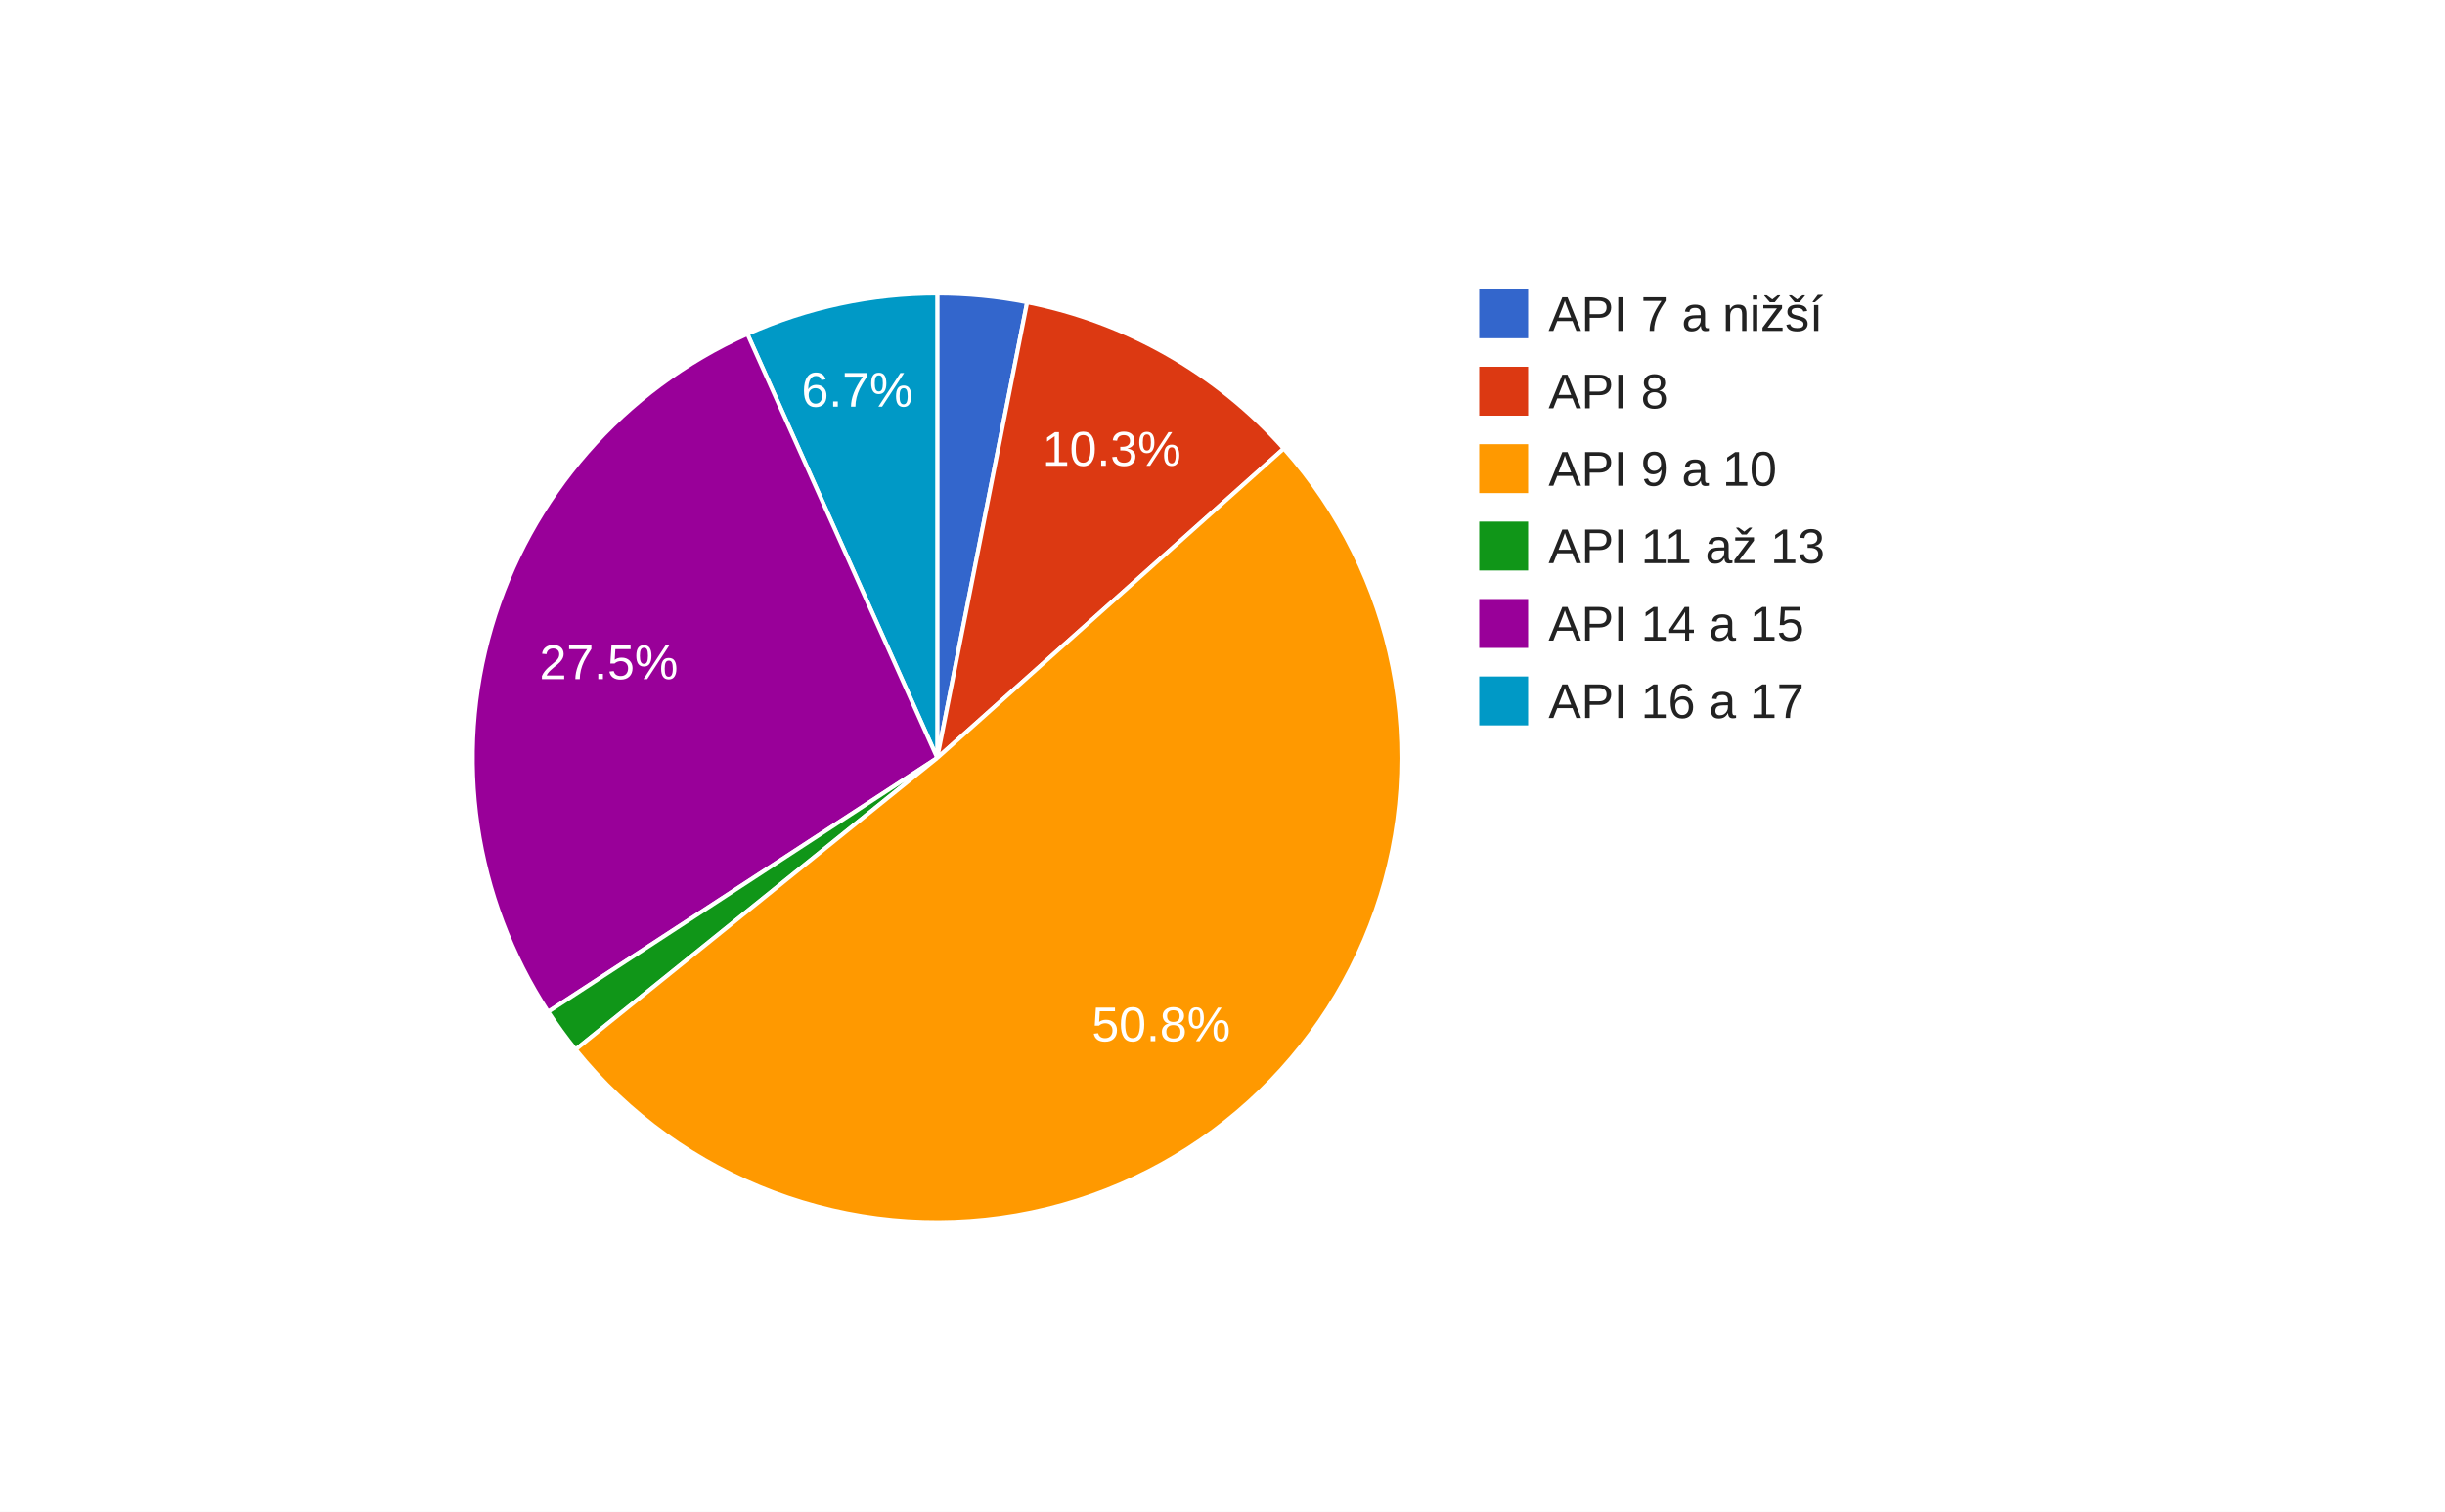
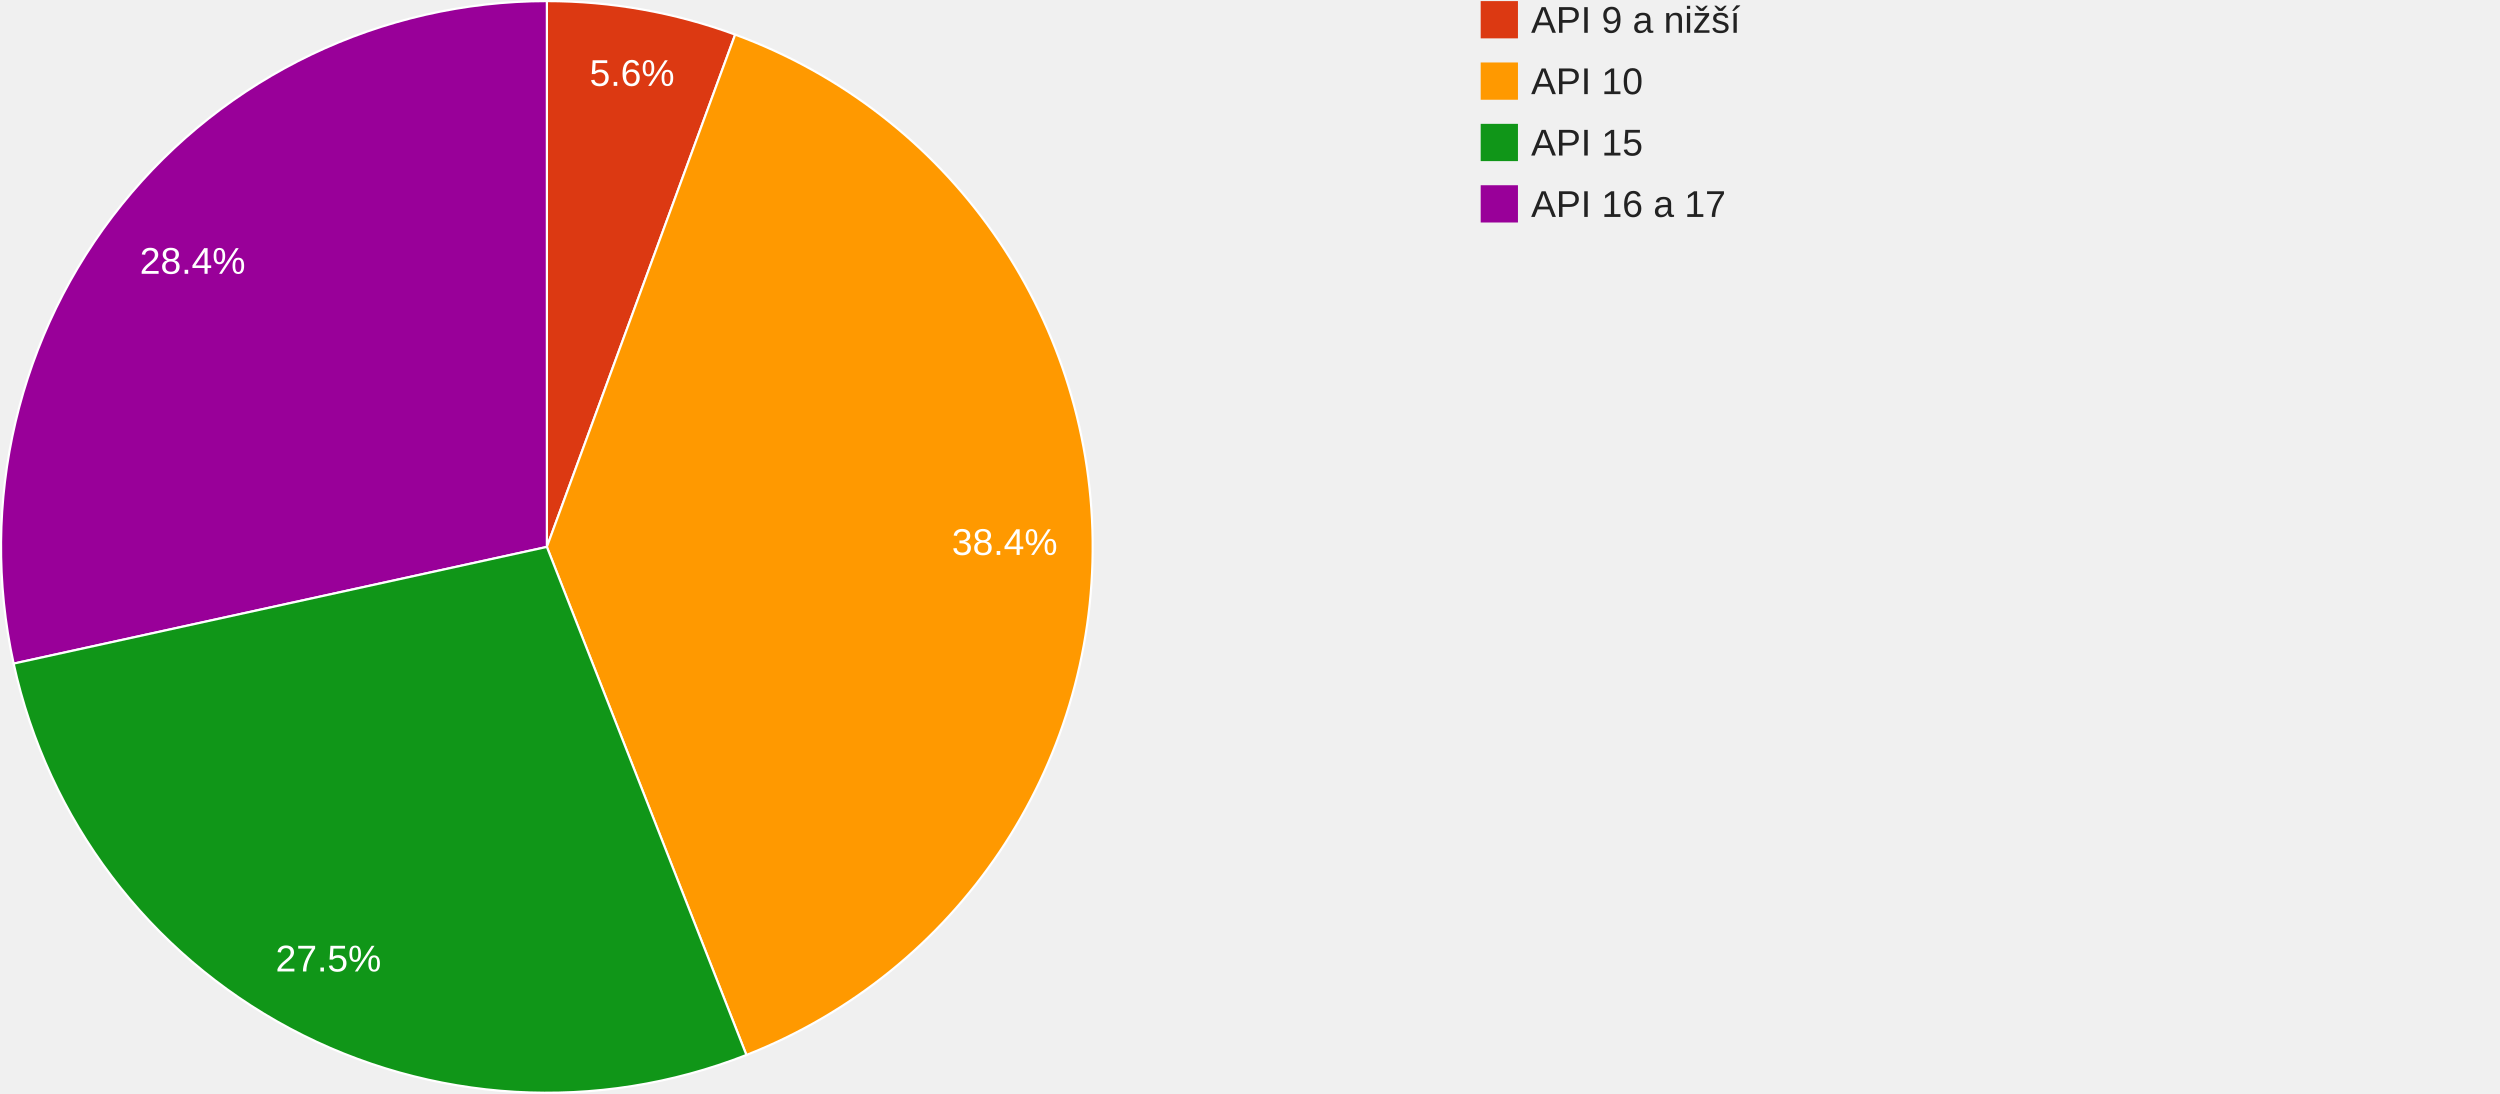
- <svg width="600" height="371" style="overflow: hidden;">
-   <defs id="defs" />
-   <rect x="0" y="0" width="600" height="371" stroke="none" stroke-width="0" fill="#ffffff" />
-   <g>
-     <rect x="363" y="71" width="123" height="107" stroke="none" stroke-width="0" fill-opacity="0" fill="#ffffff" />
-     <g>
-       <rect x="363" y="71" width="123" height="12" stroke="none" stroke-width="0" fill-opacity="0" fill="#ffffff" />
-       <g>
-         <text text-anchor="start" x="380" y="81.2" font-family="Arial" font-size="12" stroke="none" stroke-width="0" fill="#222222">API 7 a nižší</text>
+ <svg xmlns="http://www.w3.org/2000/svg" width="1140.472" height="498.98" id="svg2" version="1.1">
+   <defs id="defs3" />
+   <g id="layer1" transform="translate(455.4724,-177.6479)">
+     <g style="overflow:hidden" id="g3063" transform="translate(-889,24.1479)">
+       <g id="g2989">
+         <rect id="rect2991" height="101" width="465" y="154" x="1109" style="fill:#ffffff;fill-opacity:0;stroke:none" />
+         <g id="g2993">
+           <rect id="rect2995" height="17" width="465" y="154" x="1109" style="fill:#ffffff;fill-opacity:0;stroke:none" />
+           <g id="g2997">
+             <text id="text2999" font-size="17" y="168.45" x="1132" style="font-size:17px;text-anchor:start;fill:#222222;stroke:none;font-family:Arial">API 9 a nižší</text>
+           </g>
+           <rect id="rect3001" height="17" width="17" y="154" x="1109" style="fill:#dc3912;stroke:none" />
+         </g>
+         <g id="g3003">
+           <rect id="rect3005" height="17" width="465" y="182" x="1109" style="fill:#ffffff;fill-opacity:0;stroke:none" />
+           <g id="g3007">
+             <text id="text3009" font-size="17" y="196.45" x="1132" style="font-size:17px;text-anchor:start;fill:#222222;stroke:none;font-family:Arial">API 10</text>
+           </g>
+           <rect id="rect3011" height="17" width="17" y="182" x="1109" style="fill:#ff9900;stroke:none" />
+         </g>
+         <g id="g3013">
+           <rect id="rect3015" height="17" width="465" y="210" x="1109" style="fill:#ffffff;fill-opacity:0;stroke:none" />
+           <g id="g3017">
+             <text id="text3019" font-size="17" y="224.45" x="1132" style="font-size:17px;text-anchor:start;fill:#222222;stroke:none;font-family:Arial">API 15</text>
+           </g>
+           <rect id="rect3021" height="17" width="17" y="210" x="1109" style="fill:#109618;stroke:none" />
+         </g>
+         <g id="g3023">
+           <rect id="rect3025" height="17" width="465" y="238" x="1109" style="fill:#ffffff;fill-opacity:0;stroke:none" />
+           <g id="g3027">
+             <text id="text3029" font-size="17" y="252.45" x="1132" style="font-size:17px;text-anchor:start;fill:#222222;stroke:none;font-family:Arial">API 16 a 17</text>
+           </g>
+           <rect id="rect3031" height="17" width="17" y="238" x="1109" style="fill:#990099;stroke:none" />
+         </g>
      </g>
-       <rect x="363" y="71" width="12" height="12" stroke="none" stroke-width="0" fill="#3366cc" />
-     </g>
-     <g>
-       <rect x="363" y="90" width="123" height="12" stroke="none" stroke-width="0" fill-opacity="0" fill="#ffffff" />
-       <g>
-         <text text-anchor="start" x="380" y="100.2" font-family="Arial" font-size="12" stroke="none" stroke-width="0" fill="#222222">API 8</text>
+       <g id="g3033">
+         <path id="path3035" d="m 683,403 0,-249 a 249,249 0 0 1 85.898,15.286 L 683,403 a 0,0 0 0 0 0,0" style="fill:#dc3912;stroke:#ffffff;stroke-width:1" />
+         <text id="text3037" font-size="17" y="192.684" x="702.484" style="font-size:17px;text-anchor:start;fill:#ffffff;stroke:none;font-family:Arial">5.6%</text>
      </g>
-       <rect x="363" y="90" width="12" height="12" stroke="none" stroke-width="0" fill="#dc3912" />
-     </g>
-     <g>
-       <rect x="363" y="109" width="123" height="12" stroke="none" stroke-width="0" fill-opacity="0" fill="#ffffff" />
-       <g>
-         <text text-anchor="start" x="380" y="119.2" font-family="Arial" font-size="12" stroke="none" stroke-width="0" fill="#222222">API 9 a 10</text>
+       <g id="g3039">
+         <path id="path3041" d="m 683,403 85.898,-233.714 a 249,249 0 0 1 5.124,465.482 L 683,403 a 0,0 0 0 0 0,0" style="fill:#ff9900;stroke:#ffffff;stroke-width:1" />
+         <text id="text3043" font-size="17" y="406.658" x="867.749" style="font-size:17px;text-anchor:start;fill:#ffffff;stroke:none;font-family:Arial">38.4%</text>
      </g>
-       <rect x="363" y="109" width="12" height="12" stroke="none" stroke-width="0" fill="#ff9900" />
-     </g>
-     <g>
-       <rect x="363" y="128" width="123" height="12" stroke="none" stroke-width="0" fill-opacity="0" fill="#ffffff" />
-       <g>
-         <text text-anchor="start" x="380" y="138.2" font-family="Arial" font-size="12" stroke="none" stroke-width="0" fill="#222222">API 11 až 13</text>
+       <g id="g3045">
+         <path id="path3047" d="M 683,403 439.755,456.224 A 249,249 0 0 1 683,154 l 0,249 a 0,0 0 0 0 0,0" style="fill:#990099;stroke:#ffffff;stroke-width:1" />
+         <text id="text3049" font-size="17" y="278.396" x="497.291" style="font-size:17px;text-anchor:start;fill:#ffffff;stroke:none;font-family:Arial">28.4%</text>
      </g>
-       <rect x="363" y="128" width="12" height="12" stroke="none" stroke-width="0" fill="#109618" />
-     </g>
-     <g>
-       <rect x="363" y="147" width="123" height="12" stroke="none" stroke-width="0" fill-opacity="0" fill="#ffffff" />
-       <g>
-         <text text-anchor="start" x="380" y="157.2" font-family="Arial" font-size="12" stroke="none" stroke-width="0" fill="#222222">API 14 a 15</text>
+       <g id="g3051">
+         <path id="path3053" d="m 683,403 91.022,231.767 A 249,249 0 0 1 439.755,456.224 L 683,403 a 0,0 0 0 0 0,0" style="fill:#109618;stroke:#ffffff;stroke-width:1" />
+         <text id="text3055" font-size="17" y="596.676" x="559.229" style="font-size:17px;text-anchor:start;fill:#ffffff;stroke:none;font-family:Arial">27.5%</text>
      </g>
-       <rect x="363" y="147" width="12" height="12" stroke="none" stroke-width="0" fill="#990099" />
-     </g>
-     <g>
-       <rect x="363" y="166" width="123" height="12" stroke="none" stroke-width="0" fill-opacity="0" fill="#ffffff" />
-       <g>
-         <text text-anchor="start" x="380" y="176.2" font-family="Arial" font-size="12" stroke="none" stroke-width="0" fill="#222222">API 16 a 17</text>
-       </g>
-       <rect x="363" y="166" width="12" height="12" stroke="none" stroke-width="0" fill="#0099c6" />
    </g>
  </g>
-   <g>
-     <path d="M230,186L230,72A114,114,0,0,1,252.065,74.156L230,186A0,0,0,0,0,230,186" stroke="#ffffff" stroke-width="1" fill="#3366cc" />
-   </g>
-   <g>
-     <path d="M230,186L252.06,74.16A114,114,0,0,1,315.037,110.075L230,186A0,0,0,0,0,230,186" stroke="#ffffff" stroke-width="1" fill="#dc3912" />
-     <text text-anchor="start" x="255.794" y="114.297" font-family="Arial" font-size="12" stroke="none" stroke-width="0" fill="#ffffff">10.3%</text>
-   </g>
-   <g>
-     <path d="M230,186L183.41,81.95A114,114,0,0,1,230,72L230,186A0,0,0,0,0,230,186" stroke="#ffffff" stroke-width="1" fill="#0099c6" />
-     <text text-anchor="start" x="196.685" y="99.794" font-family="Arial" font-size="12" stroke="none" stroke-width="0" fill="#ffffff">6.7%</text>
-   </g>
-   <g>
-     <path d="M230,186L134.52,248.29A114,114,0,0,1,183.414,81.953L230,186A0,0,0,0,0,230,186" stroke="#ffffff" stroke-width="1" fill="#990099" />
-     <text text-anchor="start" x="132.375" y="166.648" font-family="Arial" font-size="12" stroke="none" stroke-width="0" fill="#ffffff">27.5%</text>
-   </g>
-   <g>
-     <path d="M230,186L141.26,257.56A114,114,0,0,1,134.522,248.289L230,186A0,0,0,0,0,230,186" stroke="#ffffff" stroke-width="1" fill="#109618" />
-   </g>
-   <g>
-     <path d="M230,186L315.04,110.07A114,114,0,1,1,141.255,257.557L230,186A0,0,0,1,0,230,186" stroke="#ffffff" stroke-width="1" fill="#ff9900" />
-     <text text-anchor="start" x="267.928" y="255.512" font-family="Arial" font-size="12" stroke="none" stroke-width="0" fill="#ffffff">50.8%</text>
-   </g>
-   <g />
</svg>
